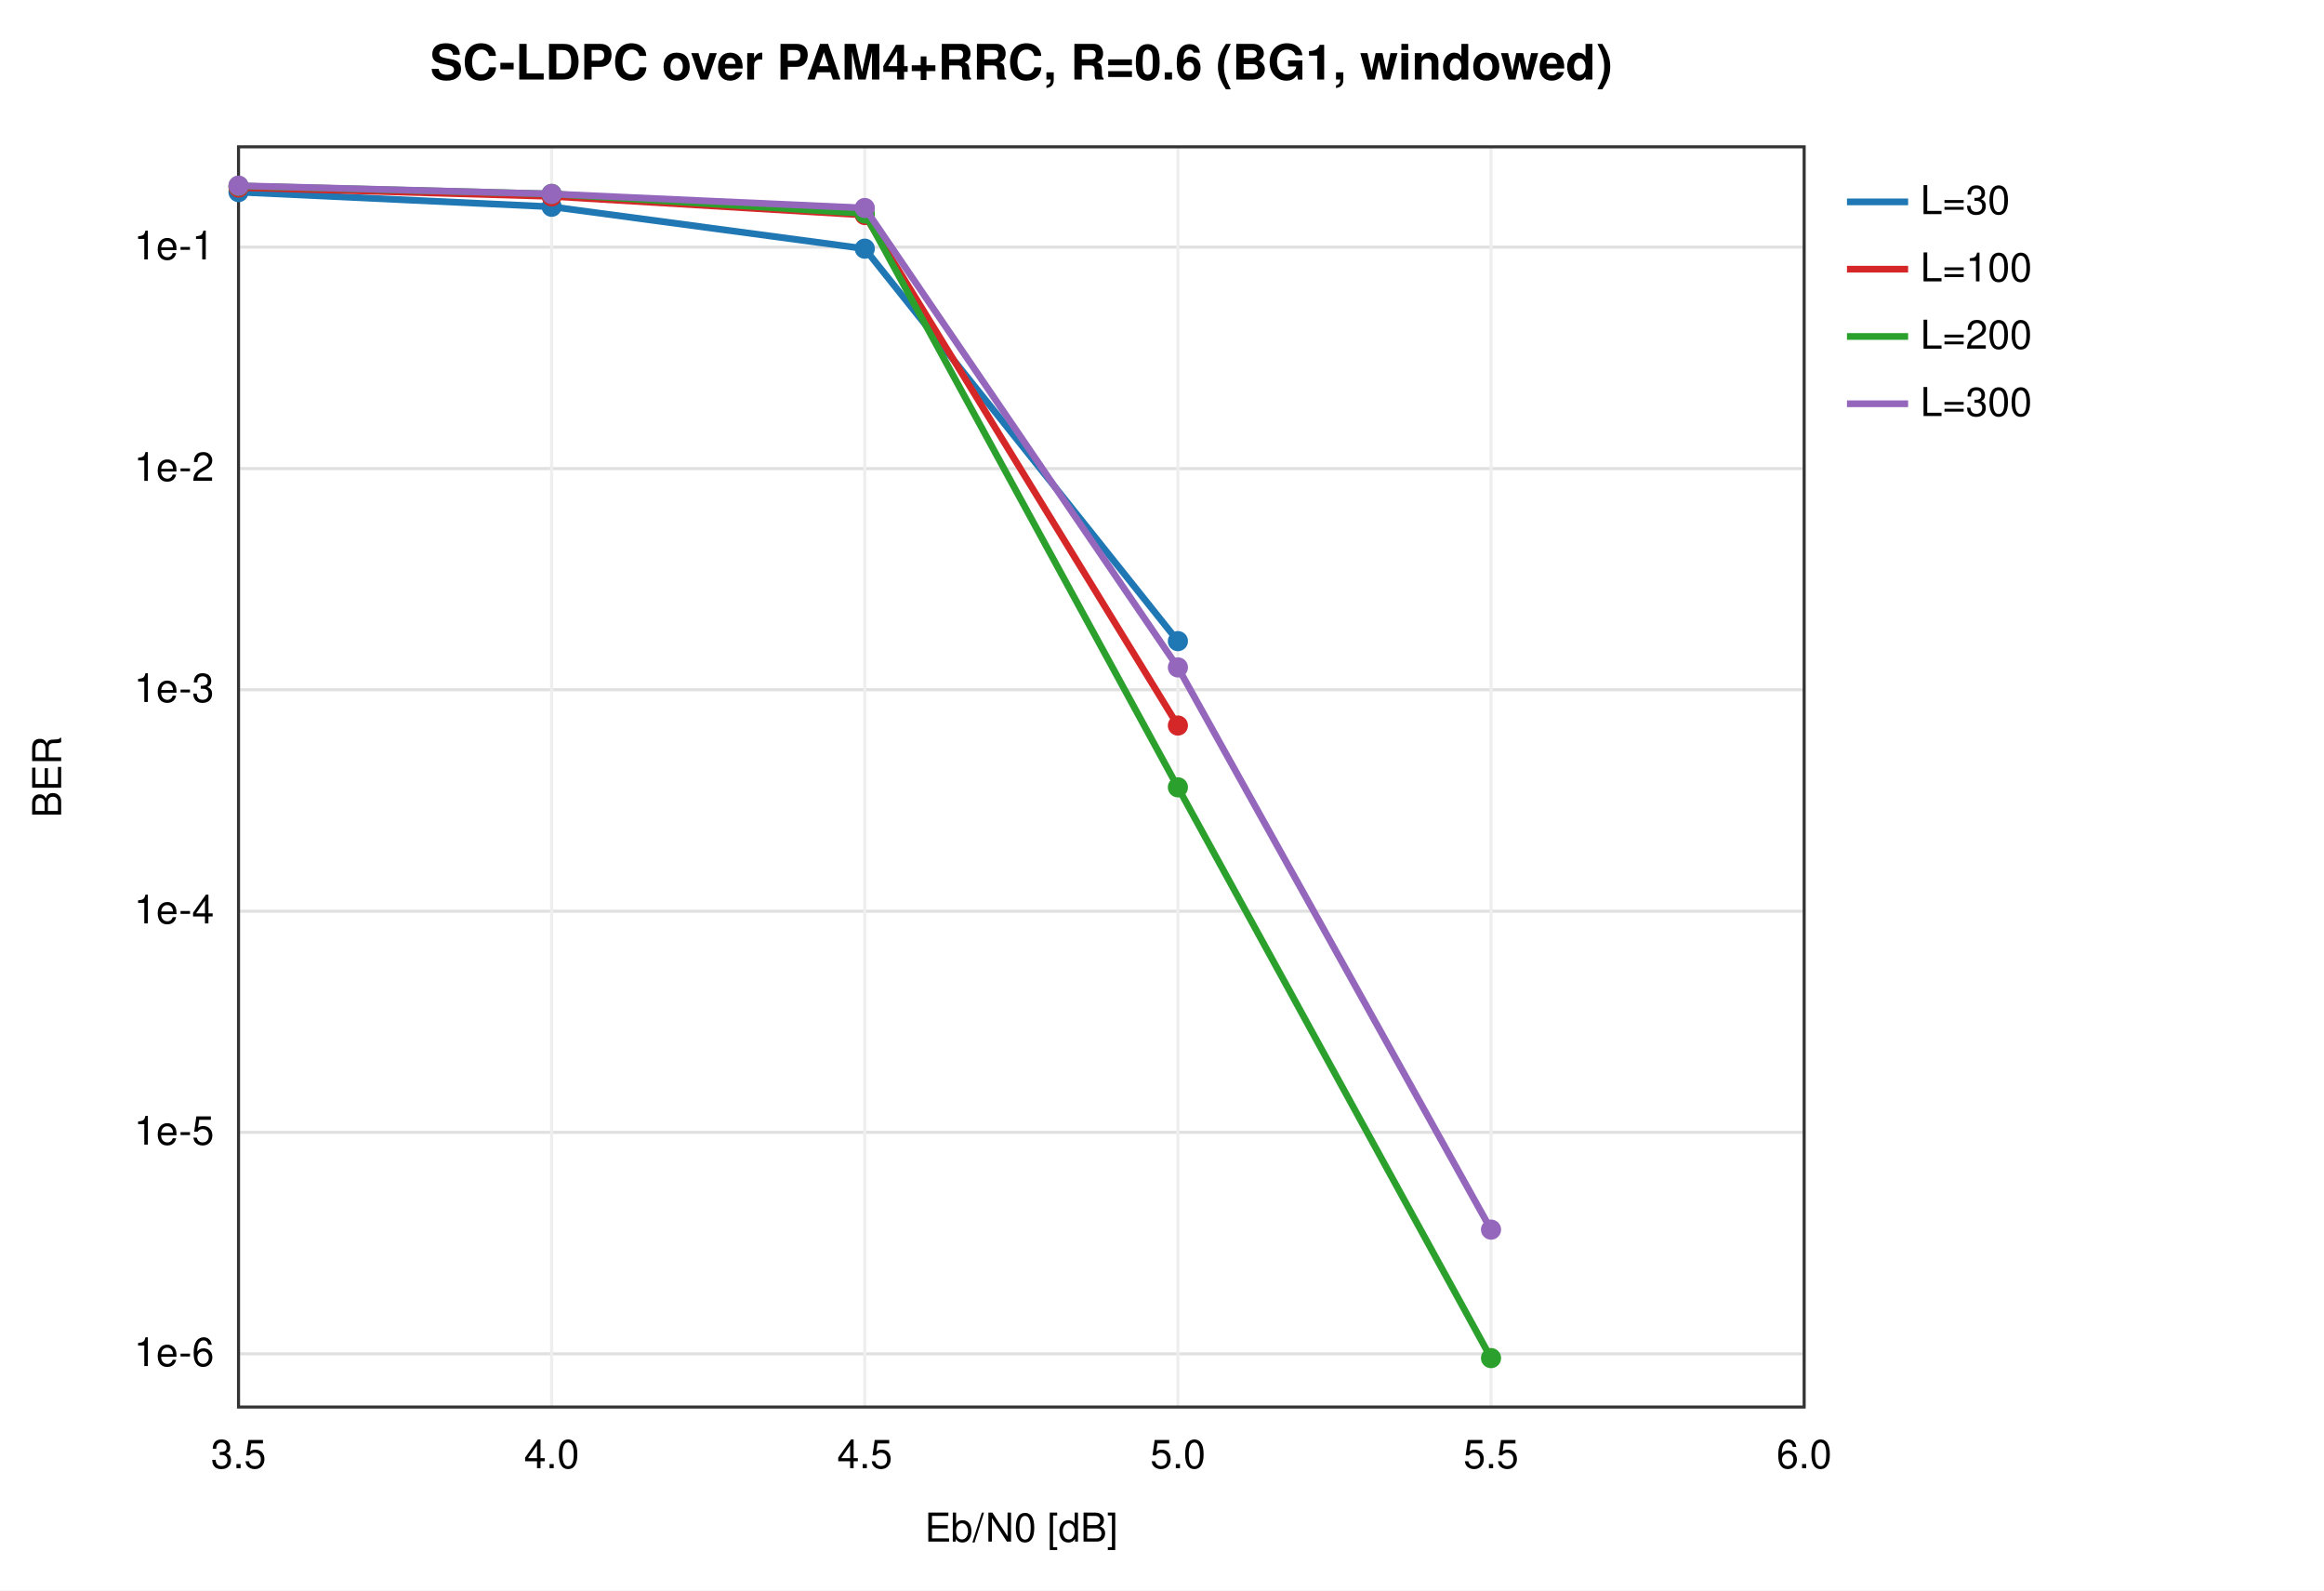
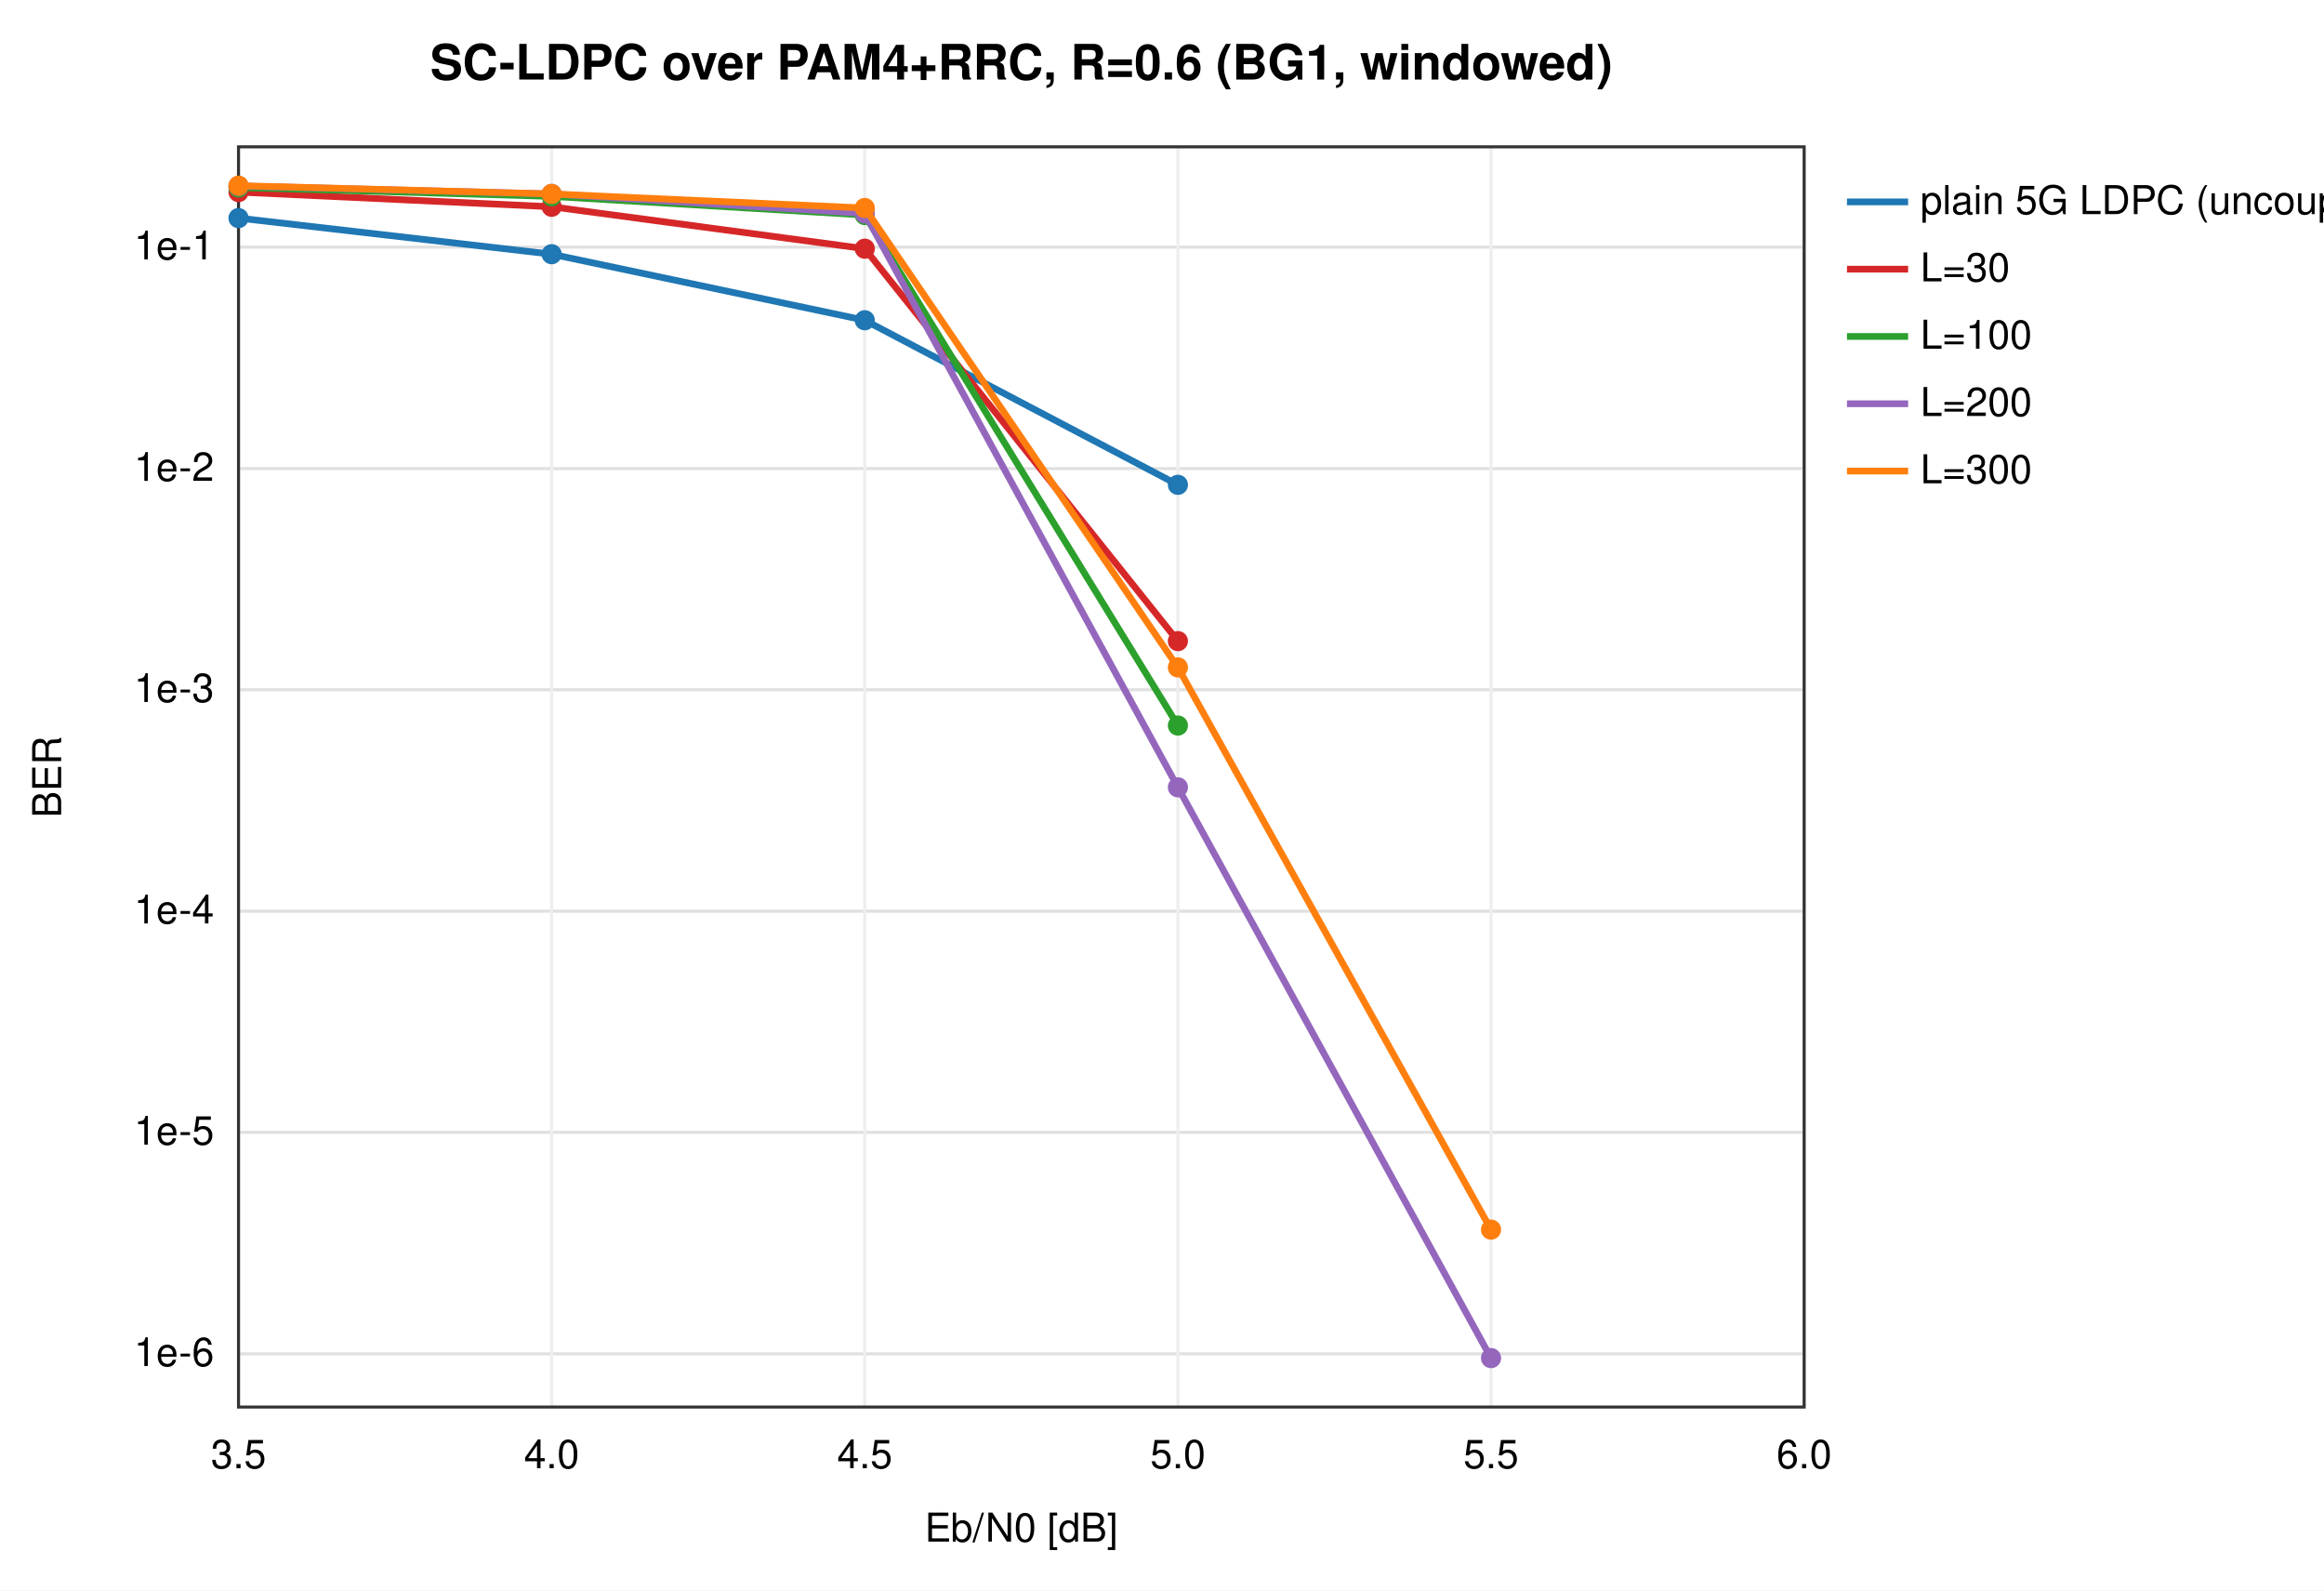
<svg xmlns="http://www.w3.org/2000/svg" width="760" height="520" font-family="Helvetica,Arial,sans-serif" font-size="13">
  <rect width="760" height="520" fill="white" />
  <text x="334.0" y="26" text-anchor="middle" font-size="16" font-weight="bold">SC-LDPC over PAM4+RRC, R=0.6 (BG1, windowed)</text>
  <line x1="78" y1="442.6" x2="590" y2="442.6" stroke="#e0e0e0" />
  <text x="70" y="446.6" text-anchor="end">1e-6</text>
  <line x1="78" y1="370.2" x2="590" y2="370.2" stroke="#e0e0e0" />
  <text x="70" y="374.2" text-anchor="end">1e-5</text>
  <line x1="78" y1="297.9" x2="590" y2="297.9" stroke="#e0e0e0" />
  <text x="70" y="301.9" text-anchor="end">1e-4</text>
  <line x1="78" y1="225.5" x2="590" y2="225.5" stroke="#e0e0e0" />
  <text x="70" y="229.5" text-anchor="end">1e-3</text>
  <line x1="78" y1="153.2" x2="590" y2="153.2" stroke="#e0e0e0" />
  <text x="70" y="157.2" text-anchor="end">1e-2</text>
  <line x1="78" y1="80.8" x2="590" y2="80.8" stroke="#e0e0e0" />
  <text x="70" y="84.8" text-anchor="end">1e-1</text>
  <line x1="78.0" y1="48" x2="78.0" y2="460" stroke="#eee" />
  <text x="78.0" y="480.0" text-anchor="middle">3.5</text>
  <line x1="180.4" y1="48" x2="180.4" y2="460" stroke="#eee" />
  <text x="180.4" y="480.0" text-anchor="middle">4.0</text>
  <line x1="282.8" y1="48" x2="282.8" y2="460" stroke="#eee" />
  <text x="282.8" y="480.0" text-anchor="middle">4.5</text>
  <line x1="385.2" y1="48" x2="385.2" y2="460" stroke="#eee" />
  <text x="385.2" y="480.0" text-anchor="middle">5.0</text>
  <line x1="487.6" y1="48" x2="487.6" y2="460" stroke="#eee" />
  <text x="487.6" y="480.0" text-anchor="middle">5.5</text>
  <line x1="590.0" y1="48" x2="590.0" y2="460" stroke="#eee" />
  <text x="590.0" y="480.0" text-anchor="middle">6.0</text>
  <rect x="78" y="48" width="512" height="412" fill="none" stroke="#333" />
  <text x="334.0" y="504" text-anchor="middle">Eb/N0 [dB]</text>
  <text x="20" y="254.0" text-anchor="middle" transform="rotate(-90 20 254.0)">BER</text>
-   <path d="M78.0,62.8 L180.4,67.6 L282.8,81.3 L385.2,209.6" fill="none" stroke="#1f77b4" stroke-width="2.2" />
-   <circle cx="78.0" cy="62.8" r="3.3" fill="#1f77b4" />
-   <circle cx="180.4" cy="67.6" r="3.3" fill="#1f77b4" />
-   <circle cx="282.8" cy="81.3" r="3.3" fill="#1f77b4" />
-   <circle cx="385.2" cy="209.6" r="3.3" fill="#1f77b4" />
+   <path d="M78.0,71.3 L180.4,83.1 L282.8,104.7 L385.2,158.5" fill="none" stroke="#1f77b4" stroke-width="2.2" />
+   <circle cx="78.0" cy="71.3" r="3.3" fill="#1f77b4" />
+   <circle cx="180.4" cy="83.1" r="3.3" fill="#1f77b4" />
+   <circle cx="282.8" cy="104.7" r="3.3" fill="#1f77b4" />
+   <circle cx="385.2" cy="158.5" r="3.3" fill="#1f77b4" />
  <line x1="604" y1="66" x2="624" y2="66" stroke="#1f77b4" stroke-width="2.2" />
-   <text x="628" y="70">L=30</text>
-   <path d="M78.0,61.3 L180.4,64.2 L282.8,70.3 L385.2,237.2" fill="none" stroke="#d62728" stroke-width="2.2" />
-   <circle cx="78.0" cy="61.3" r="3.3" fill="#d62728" />
-   <circle cx="180.4" cy="64.2" r="3.3" fill="#d62728" />
-   <circle cx="282.8" cy="70.3" r="3.3" fill="#d62728" />
-   <circle cx="385.2" cy="237.2" r="3.3" fill="#d62728" />
+   <text x="628" y="70">plain 5G LDPC (uncoupled, full-BP)</text>
+   <path d="M78.0,62.8 L180.4,67.6 L282.8,81.3 L385.2,209.6" fill="none" stroke="#d62728" stroke-width="2.2" />
+   <circle cx="78.0" cy="62.8" r="3.3" fill="#d62728" />
+   <circle cx="180.4" cy="67.6" r="3.3" fill="#d62728" />
+   <circle cx="282.8" cy="81.3" r="3.3" fill="#d62728" />
+   <circle cx="385.2" cy="209.6" r="3.3" fill="#d62728" />
  <line x1="604" y1="88" x2="624" y2="88" stroke="#d62728" stroke-width="2.2" />
-   <text x="628" y="92">L=100</text>
-   <path d="M78.0,60.8 L180.4,63.4 L282.8,69.8 L385.2,257.4 L487.6,444.0" fill="none" stroke="#2ca02c" stroke-width="2.2" />
-   <circle cx="78.0" cy="60.8" r="3.3" fill="#2ca02c" />
-   <circle cx="180.4" cy="63.4" r="3.3" fill="#2ca02c" />
-   <circle cx="282.8" cy="69.8" r="3.3" fill="#2ca02c" />
-   <circle cx="385.2" cy="257.4" r="3.3" fill="#2ca02c" />
-   <circle cx="487.6" cy="444.0" r="3.3" fill="#2ca02c" />
+   <text x="628" y="92">L=30</text>
+   <path d="M78.0,61.3 L180.4,64.2 L282.8,70.3 L385.2,237.2" fill="none" stroke="#2ca02c" stroke-width="2.2" />
+   <circle cx="78.0" cy="61.3" r="3.3" fill="#2ca02c" />
+   <circle cx="180.4" cy="64.2" r="3.3" fill="#2ca02c" />
+   <circle cx="282.8" cy="70.3" r="3.3" fill="#2ca02c" />
+   <circle cx="385.2" cy="237.2" r="3.3" fill="#2ca02c" />
  <line x1="604" y1="110" x2="624" y2="110" stroke="#2ca02c" stroke-width="2.2" />
-   <text x="628" y="114">L=200</text>
-   <path d="M78.0,60.7 L180.4,63.4 L282.8,68.0 L385.2,218.2 L487.6,402.0" fill="none" stroke="#9467bd" stroke-width="2.2" />
-   <circle cx="78.0" cy="60.7" r="3.3" fill="#9467bd" />
+   <text x="628" y="114">L=100</text>
+   <path d="M78.0,60.8 L180.4,63.4 L282.8,69.8 L385.2,257.4 L487.6,444.0" fill="none" stroke="#9467bd" stroke-width="2.2" />
+   <circle cx="78.0" cy="60.8" r="3.3" fill="#9467bd" />
  <circle cx="180.4" cy="63.4" r="3.3" fill="#9467bd" />
-   <circle cx="282.8" cy="68.0" r="3.3" fill="#9467bd" />
-   <circle cx="385.2" cy="218.2" r="3.3" fill="#9467bd" />
-   <circle cx="487.6" cy="402.0" r="3.3" fill="#9467bd" />
+   <circle cx="282.8" cy="69.8" r="3.3" fill="#9467bd" />
+   <circle cx="385.2" cy="257.4" r="3.3" fill="#9467bd" />
+   <circle cx="487.6" cy="444.0" r="3.3" fill="#9467bd" />
  <line x1="604" y1="132" x2="624" y2="132" stroke="#9467bd" stroke-width="2.2" />
-   <text x="628" y="136">L=300</text>
+   <text x="628" y="136">L=200</text>
+   <path d="M78.0,60.7 L180.4,63.4 L282.8,68.0 L385.2,218.2 L487.6,402.0" fill="none" stroke="#ff7f0e" stroke-width="2.2" />
+   <circle cx="78.0" cy="60.7" r="3.3" fill="#ff7f0e" />
+   <circle cx="180.4" cy="63.4" r="3.3" fill="#ff7f0e" />
+   <circle cx="282.8" cy="68.0" r="3.3" fill="#ff7f0e" />
+   <circle cx="385.2" cy="218.2" r="3.3" fill="#ff7f0e" />
+   <circle cx="487.6" cy="402.0" r="3.3" fill="#ff7f0e" />
+   <line x1="604" y1="154" x2="624" y2="154" stroke="#ff7f0e" stroke-width="2.2" />
+   <text x="628" y="158">L=300</text>
</svg>
